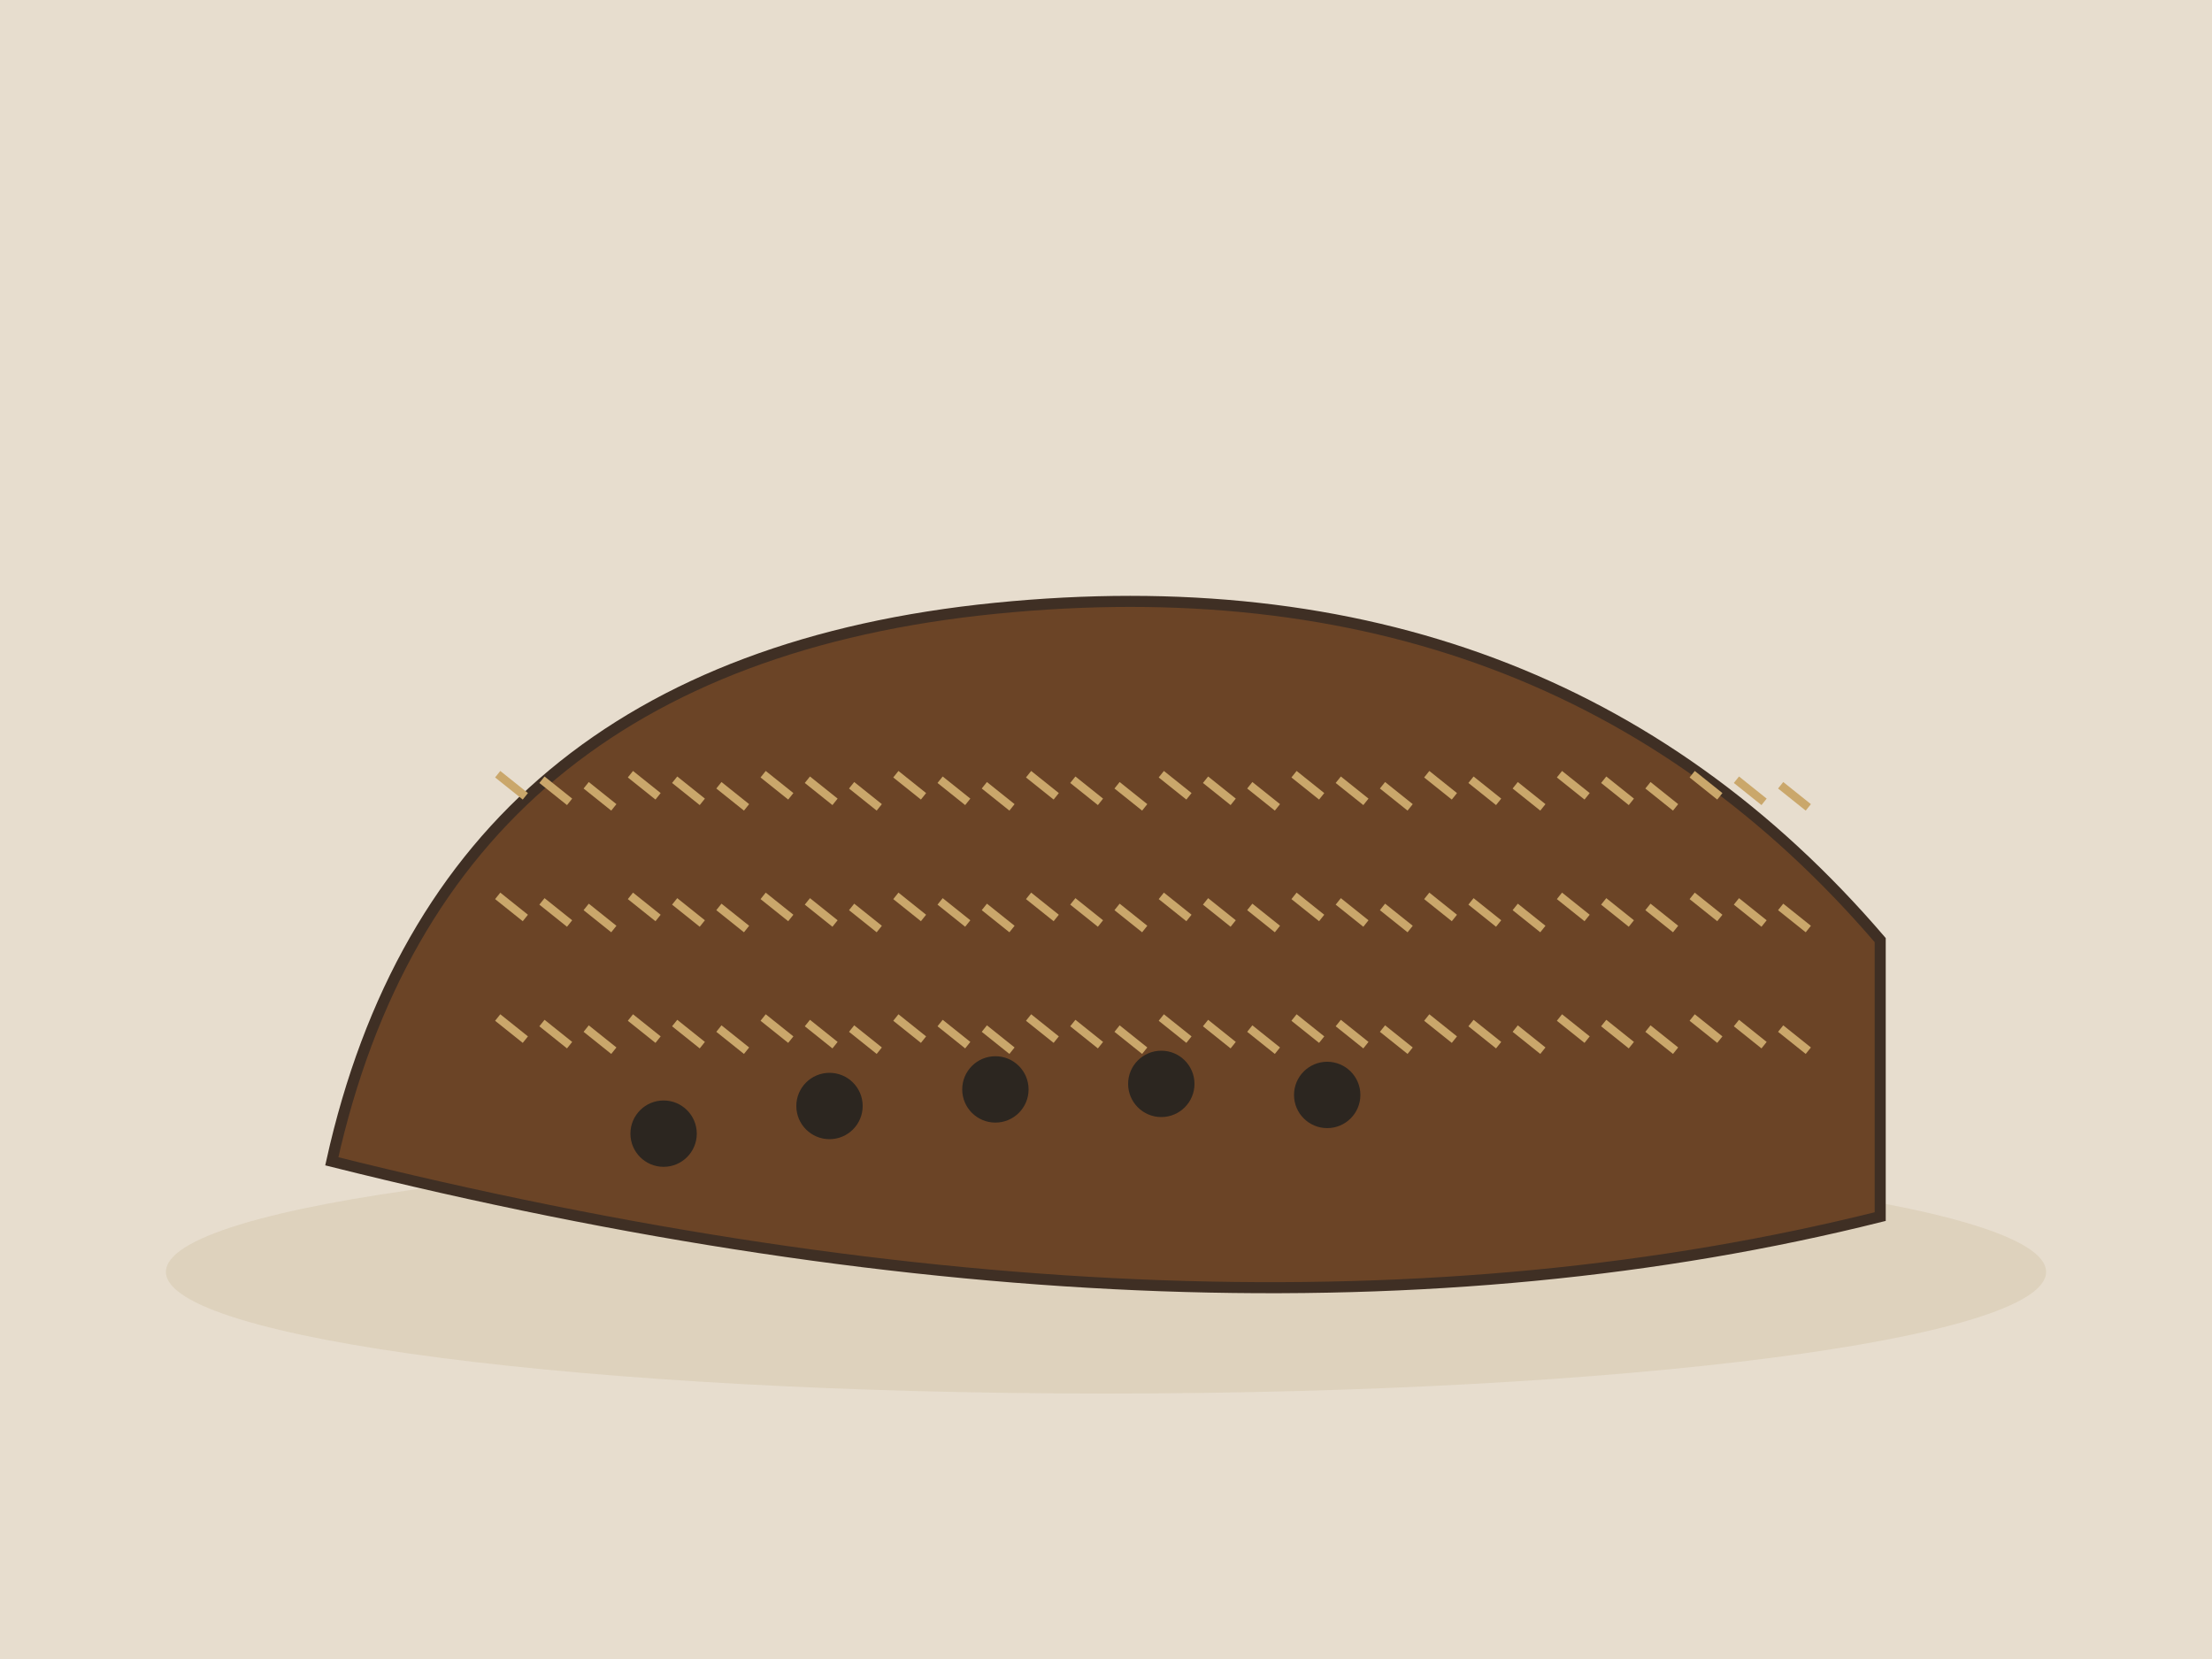
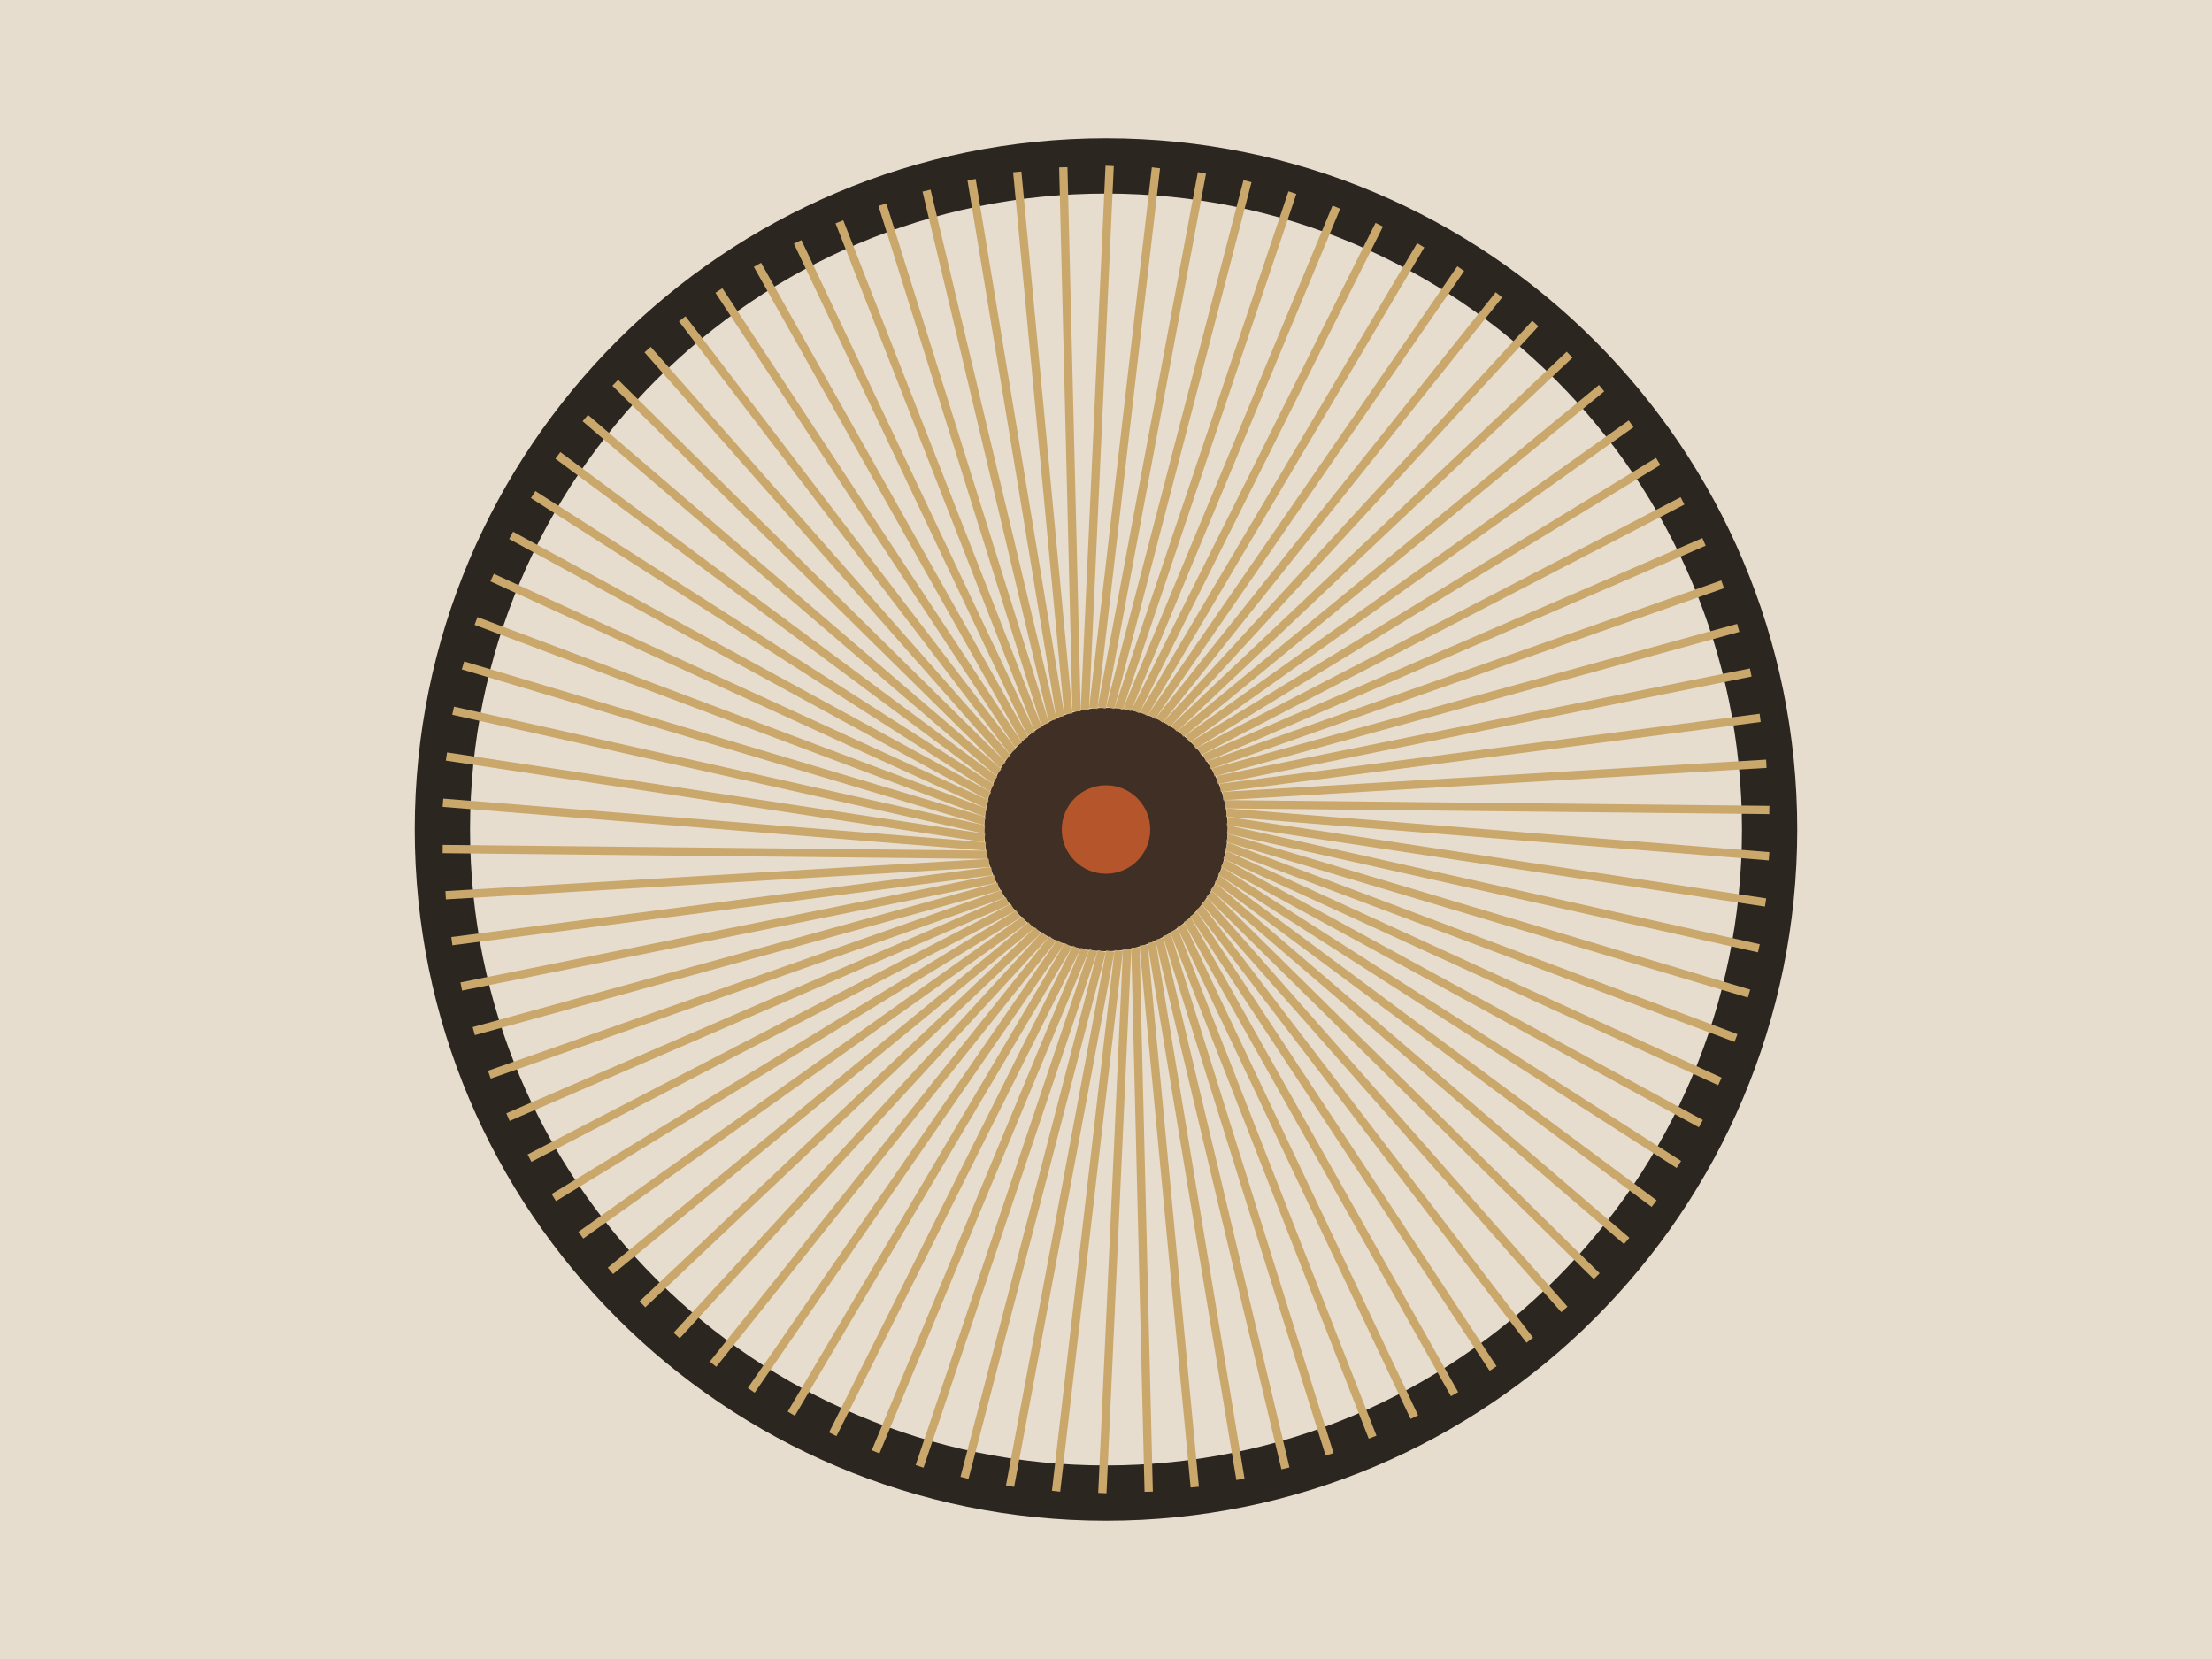
- <svg xmlns="http://www.w3.org/2000/svg" viewBox="0 0 400 300" role="img" aria-label="Close-up van afgewerkte schoenen met handgestikte details">
+ <svg xmlns="http://www.w3.org/2000/svg" viewBox="0 0 400 300" role="img" aria-label="Close-up van een fietswiel met glimmende spaken">
  <rect width="400" height="300" fill="#e7ddce" />
-   <ellipse cx="200" cy="230" rx="170" ry="22" fill="#d8cbb2" opacity="0.6" />
-   <path d="M60 210 Q80 120 180 110 Q280 100 340 170 L340 220 Q220 250 60 210 Z" fill="#6b4426" />
-   <path d="M60 210 Q80 120 180 110 Q280 100 340 170 L340 220 Q220 250 60 210 Z" fill="none" stroke="#3f2f24" stroke-width="2" />
-   <line x1="90" y1="140" x2="95" y2="144" stroke="#caa76b" stroke-width="1.5" />
-   <line x1="98" y1="141" x2="103" y2="145" stroke="#caa76b" stroke-width="1.5" />
-   <line x1="106" y1="142" x2="111" y2="146" stroke="#caa76b" stroke-width="1.5" />
-   <line x1="114" y1="140" x2="119" y2="144" stroke="#caa76b" stroke-width="1.5" />
-   <line x1="122" y1="141" x2="127" y2="145" stroke="#caa76b" stroke-width="1.5" />
-   <line x1="130" y1="142" x2="135" y2="146" stroke="#caa76b" stroke-width="1.5" />
-   <line x1="138" y1="140" x2="143" y2="144" stroke="#caa76b" stroke-width="1.5" />
-   <line x1="146" y1="141" x2="151" y2="145" stroke="#caa76b" stroke-width="1.5" />
-   <line x1="154" y1="142" x2="159" y2="146" stroke="#caa76b" stroke-width="1.5" />
-   <line x1="162" y1="140" x2="167" y2="144" stroke="#caa76b" stroke-width="1.5" />
-   <line x1="170" y1="141" x2="175" y2="145" stroke="#caa76b" stroke-width="1.5" />
-   <line x1="178" y1="142" x2="183" y2="146" stroke="#caa76b" stroke-width="1.5" />
-   <line x1="186" y1="140" x2="191" y2="144" stroke="#caa76b" stroke-width="1.5" />
-   <line x1="194" y1="141" x2="199" y2="145" stroke="#caa76b" stroke-width="1.5" />
-   <line x1="202" y1="142" x2="207" y2="146" stroke="#caa76b" stroke-width="1.5" />
-   <line x1="210" y1="140" x2="215" y2="144" stroke="#caa76b" stroke-width="1.5" />
-   <line x1="218" y1="141" x2="223" y2="145" stroke="#caa76b" stroke-width="1.5" />
-   <line x1="226" y1="142" x2="231" y2="146" stroke="#caa76b" stroke-width="1.5" />
-   <line x1="234" y1="140" x2="239" y2="144" stroke="#caa76b" stroke-width="1.5" />
-   <line x1="242" y1="141" x2="247" y2="145" stroke="#caa76b" stroke-width="1.5" />
-   <line x1="250" y1="142" x2="255" y2="146" stroke="#caa76b" stroke-width="1.5" />
-   <line x1="258" y1="140" x2="263" y2="144" stroke="#caa76b" stroke-width="1.5" />
-   <line x1="266" y1="141" x2="271" y2="145" stroke="#caa76b" stroke-width="1.5" />
-   <line x1="274" y1="142" x2="279" y2="146" stroke="#caa76b" stroke-width="1.5" />
-   <line x1="282" y1="140" x2="287" y2="144" stroke="#caa76b" stroke-width="1.5" />
-   <line x1="290" y1="141" x2="295" y2="145" stroke="#caa76b" stroke-width="1.5" />
-   <line x1="298" y1="142" x2="303" y2="146" stroke="#caa76b" stroke-width="1.5" />
-   <line x1="306" y1="140" x2="311" y2="144" stroke="#caa76b" stroke-width="1.5" />
-   <line x1="314" y1="141" x2="319" y2="145" stroke="#caa76b" stroke-width="1.5" />
-   <line x1="322" y1="142" x2="327" y2="146" stroke="#caa76b" stroke-width="1.5" />
-   <line x1="90" y1="162" x2="95" y2="166" stroke="#caa76b" stroke-width="1.5" />
-   <line x1="98" y1="163" x2="103" y2="167" stroke="#caa76b" stroke-width="1.5" />
-   <line x1="106" y1="164" x2="111" y2="168" stroke="#caa76b" stroke-width="1.5" />
-   <line x1="114" y1="162" x2="119" y2="166" stroke="#caa76b" stroke-width="1.5" />
-   <line x1="122" y1="163" x2="127" y2="167" stroke="#caa76b" stroke-width="1.5" />
-   <line x1="130" y1="164" x2="135" y2="168" stroke="#caa76b" stroke-width="1.5" />
-   <line x1="138" y1="162" x2="143" y2="166" stroke="#caa76b" stroke-width="1.5" />
-   <line x1="146" y1="163" x2="151" y2="167" stroke="#caa76b" stroke-width="1.5" />
-   <line x1="154" y1="164" x2="159" y2="168" stroke="#caa76b" stroke-width="1.5" />
-   <line x1="162" y1="162" x2="167" y2="166" stroke="#caa76b" stroke-width="1.5" />
-   <line x1="170" y1="163" x2="175" y2="167" stroke="#caa76b" stroke-width="1.5" />
-   <line x1="178" y1="164" x2="183" y2="168" stroke="#caa76b" stroke-width="1.5" />
-   <line x1="186" y1="162" x2="191" y2="166" stroke="#caa76b" stroke-width="1.5" />
-   <line x1="194" y1="163" x2="199" y2="167" stroke="#caa76b" stroke-width="1.5" />
-   <line x1="202" y1="164" x2="207" y2="168" stroke="#caa76b" stroke-width="1.5" />
-   <line x1="210" y1="162" x2="215" y2="166" stroke="#caa76b" stroke-width="1.5" />
-   <line x1="218" y1="163" x2="223" y2="167" stroke="#caa76b" stroke-width="1.5" />
-   <line x1="226" y1="164" x2="231" y2="168" stroke="#caa76b" stroke-width="1.5" />
-   <line x1="234" y1="162" x2="239" y2="166" stroke="#caa76b" stroke-width="1.5" />
-   <line x1="242" y1="163" x2="247" y2="167" stroke="#caa76b" stroke-width="1.5" />
-   <line x1="250" y1="164" x2="255" y2="168" stroke="#caa76b" stroke-width="1.5" />
-   <line x1="258" y1="162" x2="263" y2="166" stroke="#caa76b" stroke-width="1.5" />
-   <line x1="266" y1="163" x2="271" y2="167" stroke="#caa76b" stroke-width="1.5" />
-   <line x1="274" y1="164" x2="279" y2="168" stroke="#caa76b" stroke-width="1.5" />
-   <line x1="282" y1="162" x2="287" y2="166" stroke="#caa76b" stroke-width="1.5" />
-   <line x1="290" y1="163" x2="295" y2="167" stroke="#caa76b" stroke-width="1.5" />
-   <line x1="298" y1="164" x2="303" y2="168" stroke="#caa76b" stroke-width="1.5" />
-   <line x1="306" y1="162" x2="311" y2="166" stroke="#caa76b" stroke-width="1.5" />
-   <line x1="314" y1="163" x2="319" y2="167" stroke="#caa76b" stroke-width="1.5" />
-   <line x1="322" y1="164" x2="327" y2="168" stroke="#caa76b" stroke-width="1.5" />
-   <line x1="90" y1="184" x2="95" y2="188" stroke="#caa76b" stroke-width="1.5" />
-   <line x1="98" y1="185" x2="103" y2="189" stroke="#caa76b" stroke-width="1.5" />
-   <line x1="106" y1="186" x2="111" y2="190" stroke="#caa76b" stroke-width="1.5" />
-   <line x1="114" y1="184" x2="119" y2="188" stroke="#caa76b" stroke-width="1.5" />
-   <line x1="122" y1="185" x2="127" y2="189" stroke="#caa76b" stroke-width="1.5" />
-   <line x1="130" y1="186" x2="135" y2="190" stroke="#caa76b" stroke-width="1.5" />
-   <line x1="138" y1="184" x2="143" y2="188" stroke="#caa76b" stroke-width="1.5" />
-   <line x1="146" y1="185" x2="151" y2="189" stroke="#caa76b" stroke-width="1.5" />
-   <line x1="154" y1="186" x2="159" y2="190" stroke="#caa76b" stroke-width="1.5" />
-   <line x1="162" y1="184" x2="167" y2="188" stroke="#caa76b" stroke-width="1.5" />
-   <line x1="170" y1="185" x2="175" y2="189" stroke="#caa76b" stroke-width="1.5" />
-   <line x1="178" y1="186" x2="183" y2="190" stroke="#caa76b" stroke-width="1.5" />
-   <line x1="186" y1="184" x2="191" y2="188" stroke="#caa76b" stroke-width="1.5" />
-   <line x1="194" y1="185" x2="199" y2="189" stroke="#caa76b" stroke-width="1.5" />
-   <line x1="202" y1="186" x2="207" y2="190" stroke="#caa76b" stroke-width="1.5" />
-   <line x1="210" y1="184" x2="215" y2="188" stroke="#caa76b" stroke-width="1.5" />
-   <line x1="218" y1="185" x2="223" y2="189" stroke="#caa76b" stroke-width="1.5" />
-   <line x1="226" y1="186" x2="231" y2="190" stroke="#caa76b" stroke-width="1.5" />
-   <line x1="234" y1="184" x2="239" y2="188" stroke="#caa76b" stroke-width="1.5" />
-   <line x1="242" y1="185" x2="247" y2="189" stroke="#caa76b" stroke-width="1.5" />
-   <line x1="250" y1="186" x2="255" y2="190" stroke="#caa76b" stroke-width="1.5" />
-   <line x1="258" y1="184" x2="263" y2="188" stroke="#caa76b" stroke-width="1.5" />
-   <line x1="266" y1="185" x2="271" y2="189" stroke="#caa76b" stroke-width="1.5" />
-   <line x1="274" y1="186" x2="279" y2="190" stroke="#caa76b" stroke-width="1.5" />
-   <line x1="282" y1="184" x2="287" y2="188" stroke="#caa76b" stroke-width="1.5" />
-   <line x1="290" y1="185" x2="295" y2="189" stroke="#caa76b" stroke-width="1.5" />
-   <line x1="298" y1="186" x2="303" y2="190" stroke="#caa76b" stroke-width="1.5" />
-   <line x1="306" y1="184" x2="311" y2="188" stroke="#caa76b" stroke-width="1.5" />
-   <line x1="314" y1="185" x2="319" y2="189" stroke="#caa76b" stroke-width="1.5" />
-   <line x1="322" y1="186" x2="327" y2="190" stroke="#caa76b" stroke-width="1.5" />
-   <circle cx="120" cy="205" r="6" fill="#2c2620" />
-   <circle cx="150" cy="200" r="6" fill="#2c2620" />
-   <circle cx="180" cy="197" r="6" fill="#2c2620" />
-   <circle cx="210" cy="196" r="6" fill="#2c2620" />
-   <circle cx="240" cy="198" r="6" fill="#2c2620" />
+   <circle cx="200" cy="150" r="120" fill="none" stroke="#2c2620" stroke-width="10" />
+   <circle cx="200" cy="150" r="22" fill="#3f2f24" />
+   <line x1="222.00" y1="150.00" x2="318.06" y2="171.48" stroke="#caa76b" stroke-width="1.5" />
+   <line x1="221.95" y1="151.53" x2="316.28" y2="179.67" stroke="#caa76b" stroke-width="1.5" />
+   <line x1="221.79" y1="153.06" x2="313.92" y2="187.71" stroke="#caa76b" stroke-width="1.5" />
+   <line x1="221.52" y1="154.57" x2="311.01" y2="195.56" stroke="#caa76b" stroke-width="1.5" />
+   <line x1="221.15" y1="156.06" x2="307.57" y2="203.19" stroke="#caa76b" stroke-width="1.5" />
+   <line x1="220.67" y1="157.52" x2="303.59" y2="210.57" stroke="#caa76b" stroke-width="1.5" />
+   <line x1="220.10" y1="158.95" x2="299.12" y2="217.65" stroke="#caa76b" stroke-width="1.5" />
+   <line x1="219.42" y1="160.33" x2="294.16" y2="224.40" stroke="#caa76b" stroke-width="1.5" />
+   <line x1="218.66" y1="161.66" x2="288.74" y2="230.78" stroke="#caa76b" stroke-width="1.5" />
+   <line x1="217.80" y1="162.93" x2="282.89" y2="236.78" stroke="#caa76b" stroke-width="1.5" />
+   <line x1="216.85" y1="164.14" x2="276.63" y2="242.35" stroke="#caa76b" stroke-width="1.5" />
+   <line x1="215.83" y1="165.28" x2="270.00" y2="247.47" stroke="#caa76b" stroke-width="1.5" />
+   <line x1="214.72" y1="166.35" x2="263.03" y2="252.11" stroke="#caa76b" stroke-width="1.5" />
+   <line x1="213.54" y1="167.34" x2="255.76" y2="256.26" stroke="#caa76b" stroke-width="1.5" />
+   <line x1="212.30" y1="168.24" x2="248.21" y2="259.89" stroke="#caa76b" stroke-width="1.5" />
+   <line x1="211.00" y1="169.05" x2="240.43" y2="262.99" stroke="#caa76b" stroke-width="1.5" />
+   <line x1="209.64" y1="169.77" x2="232.45" y2="265.53" stroke="#caa76b" stroke-width="1.5" />
+   <line x1="208.24" y1="170.40" x2="224.31" y2="267.51" stroke="#caa76b" stroke-width="1.5" />
+   <line x1="206.80" y1="170.92" x2="216.05" y2="268.92" stroke="#caa76b" stroke-width="1.5" />
+   <line x1="205.32" y1="171.35" x2="207.72" y2="269.75" stroke="#caa76b" stroke-width="1.5" />
+   <line x1="203.82" y1="171.67" x2="199.34" y2="270.00" stroke="#caa76b" stroke-width="1.5" />
+   <line x1="202.30" y1="171.88" x2="190.97" y2="269.66" stroke="#caa76b" stroke-width="1.5" />
+   <line x1="200.77" y1="171.99" x2="182.65" y2="268.74" stroke="#caa76b" stroke-width="1.5" />
+   <line x1="199.23" y1="171.99" x2="174.41" y2="267.24" stroke="#caa76b" stroke-width="1.5" />
+   <line x1="197.70" y1="171.88" x2="166.29" y2="265.17" stroke="#caa76b" stroke-width="1.5" />
+   <line x1="196.18" y1="171.67" x2="158.34" y2="262.54" stroke="#caa76b" stroke-width="1.5" />
+   <line x1="194.68" y1="171.35" x2="150.59" y2="259.36" stroke="#caa76b" stroke-width="1.5" />
+   <line x1="193.20" y1="170.92" x2="143.09" y2="255.64" stroke="#caa76b" stroke-width="1.5" />
+   <line x1="191.76" y1="170.40" x2="135.85" y2="251.42" stroke="#caa76b" stroke-width="1.5" />
+   <line x1="190.36" y1="169.77" x2="128.94" y2="246.69" stroke="#caa76b" stroke-width="1.5" />
+   <line x1="189.00" y1="169.05" x2="122.36" y2="241.50" stroke="#caa76b" stroke-width="1.5" />
+   <line x1="187.70" y1="168.24" x2="116.17" y2="235.86" stroke="#caa76b" stroke-width="1.5" />
+   <line x1="186.46" y1="167.34" x2="110.38" y2="229.81" stroke="#caa76b" stroke-width="1.5" />
+   <line x1="185.28" y1="166.35" x2="105.04" y2="223.36" stroke="#caa76b" stroke-width="1.5" />
+   <line x1="184.17" y1="165.28" x2="100.15" y2="216.56" stroke="#caa76b" stroke-width="1.5" />
+   <line x1="183.15" y1="164.14" x2="95.75" y2="209.43" stroke="#caa76b" stroke-width="1.5" />
+   <line x1="182.20" y1="162.93" x2="91.86" y2="202.01" stroke="#caa76b" stroke-width="1.5" />
+   <line x1="181.34" y1="161.66" x2="88.49" y2="194.34" stroke="#caa76b" stroke-width="1.5" />
+   <line x1="180.58" y1="160.33" x2="85.67" y2="186.46" stroke="#caa76b" stroke-width="1.5" />
+   <line x1="179.90" y1="158.95" x2="83.41" y2="178.39" stroke="#caa76b" stroke-width="1.5" />
+   <line x1="179.33" y1="157.52" x2="81.71" y2="170.19" stroke="#caa76b" stroke-width="1.5" />
+   <line x1="178.85" y1="156.06" x2="80.59" y2="161.89" stroke="#caa76b" stroke-width="1.5" />
+   <line x1="178.48" y1="154.57" x2="80.05" y2="153.53" stroke="#caa76b" stroke-width="1.5" />
+   <line x1="178.21" y1="153.06" x2="80.10" y2="145.16" stroke="#caa76b" stroke-width="1.5" />
+   <line x1="178.05" y1="151.53" x2="80.73" y2="136.80" stroke="#caa76b" stroke-width="1.5" />
+   <line x1="178.00" y1="150.00" x2="81.94" y2="128.52" stroke="#caa76b" stroke-width="1.5" />
+   <line x1="178.05" y1="148.47" x2="83.72" y2="120.33" stroke="#caa76b" stroke-width="1.5" />
+   <line x1="178.21" y1="146.94" x2="86.08" y2="112.29" stroke="#caa76b" stroke-width="1.5" />
+   <line x1="178.48" y1="145.43" x2="88.99" y2="104.44" stroke="#caa76b" stroke-width="1.5" />
+   <line x1="178.85" y1="143.94" x2="92.43" y2="96.81" stroke="#caa76b" stroke-width="1.5" />
+   <line x1="179.33" y1="142.48" x2="96.41" y2="89.43" stroke="#caa76b" stroke-width="1.5" />
+   <line x1="179.90" y1="141.05" x2="100.88" y2="82.35" stroke="#caa76b" stroke-width="1.5" />
+   <line x1="180.58" y1="139.67" x2="105.84" y2="75.60" stroke="#caa76b" stroke-width="1.5" />
+   <line x1="181.34" y1="138.34" x2="111.26" y2="69.22" stroke="#caa76b" stroke-width="1.5" />
+   <line x1="182.20" y1="137.07" x2="117.11" y2="63.22" stroke="#caa76b" stroke-width="1.5" />
+   <line x1="183.15" y1="135.86" x2="123.37" y2="57.65" stroke="#caa76b" stroke-width="1.5" />
+   <line x1="184.17" y1="134.72" x2="130.00" y2="52.53" stroke="#caa76b" stroke-width="1.5" />
+   <line x1="185.28" y1="133.65" x2="136.97" y2="47.89" stroke="#caa76b" stroke-width="1.5" />
+   <line x1="186.46" y1="132.66" x2="144.24" y2="43.74" stroke="#caa76b" stroke-width="1.5" />
+   <line x1="187.70" y1="131.76" x2="151.79" y2="40.11" stroke="#caa76b" stroke-width="1.5" />
+   <line x1="189.00" y1="130.95" x2="159.57" y2="37.01" stroke="#caa76b" stroke-width="1.5" />
+   <line x1="190.36" y1="130.23" x2="167.55" y2="34.47" stroke="#caa76b" stroke-width="1.5" />
+   <line x1="191.76" y1="129.60" x2="175.69" y2="32.49" stroke="#caa76b" stroke-width="1.5" />
+   <line x1="193.20" y1="129.08" x2="183.95" y2="31.08" stroke="#caa76b" stroke-width="1.5" />
+   <line x1="194.68" y1="128.65" x2="192.28" y2="30.25" stroke="#caa76b" stroke-width="1.5" />
+   <line x1="196.18" y1="128.33" x2="200.66" y2="30.00" stroke="#caa76b" stroke-width="1.5" />
+   <line x1="197.70" y1="128.12" x2="209.03" y2="30.34" stroke="#caa76b" stroke-width="1.5" />
+   <line x1="199.23" y1="128.01" x2="217.35" y2="31.26" stroke="#caa76b" stroke-width="1.5" />
+   <line x1="200.77" y1="128.01" x2="225.59" y2="32.76" stroke="#caa76b" stroke-width="1.5" />
+   <line x1="202.30" y1="128.12" x2="233.71" y2="34.83" stroke="#caa76b" stroke-width="1.5" />
+   <line x1="203.82" y1="128.33" x2="241.66" y2="37.46" stroke="#caa76b" stroke-width="1.5" />
+   <line x1="205.32" y1="128.65" x2="249.41" y2="40.64" stroke="#caa76b" stroke-width="1.5" />
+   <line x1="206.80" y1="129.08" x2="256.91" y2="44.36" stroke="#caa76b" stroke-width="1.5" />
+   <line x1="208.24" y1="129.60" x2="264.15" y2="48.58" stroke="#caa76b" stroke-width="1.5" />
+   <line x1="209.64" y1="130.23" x2="271.06" y2="53.31" stroke="#caa76b" stroke-width="1.5" />
+   <line x1="211.00" y1="130.95" x2="277.64" y2="58.50" stroke="#caa76b" stroke-width="1.5" />
+   <line x1="212.30" y1="131.76" x2="283.83" y2="64.14" stroke="#caa76b" stroke-width="1.5" />
+   <line x1="213.54" y1="132.66" x2="289.62" y2="70.19" stroke="#caa76b" stroke-width="1.5" />
+   <line x1="214.72" y1="133.65" x2="294.96" y2="76.64" stroke="#caa76b" stroke-width="1.5" />
+   <line x1="215.83" y1="134.72" x2="299.85" y2="83.44" stroke="#caa76b" stroke-width="1.5" />
+   <line x1="216.85" y1="135.86" x2="304.25" y2="90.57" stroke="#caa76b" stroke-width="1.5" />
+   <line x1="217.80" y1="137.07" x2="308.14" y2="97.99" stroke="#caa76b" stroke-width="1.5" />
+   <line x1="218.66" y1="138.34" x2="311.51" y2="105.66" stroke="#caa76b" stroke-width="1.5" />
+   <line x1="219.42" y1="139.67" x2="314.33" y2="113.54" stroke="#caa76b" stroke-width="1.5" />
+   <line x1="220.10" y1="141.05" x2="316.59" y2="121.61" stroke="#caa76b" stroke-width="1.5" />
+   <line x1="220.67" y1="142.48" x2="318.29" y2="129.81" stroke="#caa76b" stroke-width="1.5" />
+   <line x1="221.15" y1="143.94" x2="319.41" y2="138.11" stroke="#caa76b" stroke-width="1.5" />
+   <line x1="221.52" y1="145.43" x2="319.95" y2="146.47" stroke="#caa76b" stroke-width="1.5" />
+   <line x1="221.79" y1="146.94" x2="319.90" y2="154.84" stroke="#caa76b" stroke-width="1.5" />
+   <line x1="221.95" y1="148.47" x2="319.27" y2="163.20" stroke="#caa76b" stroke-width="1.5" />
+   <circle cx="200" cy="150" r="8" fill="#b5552b" />
</svg>
